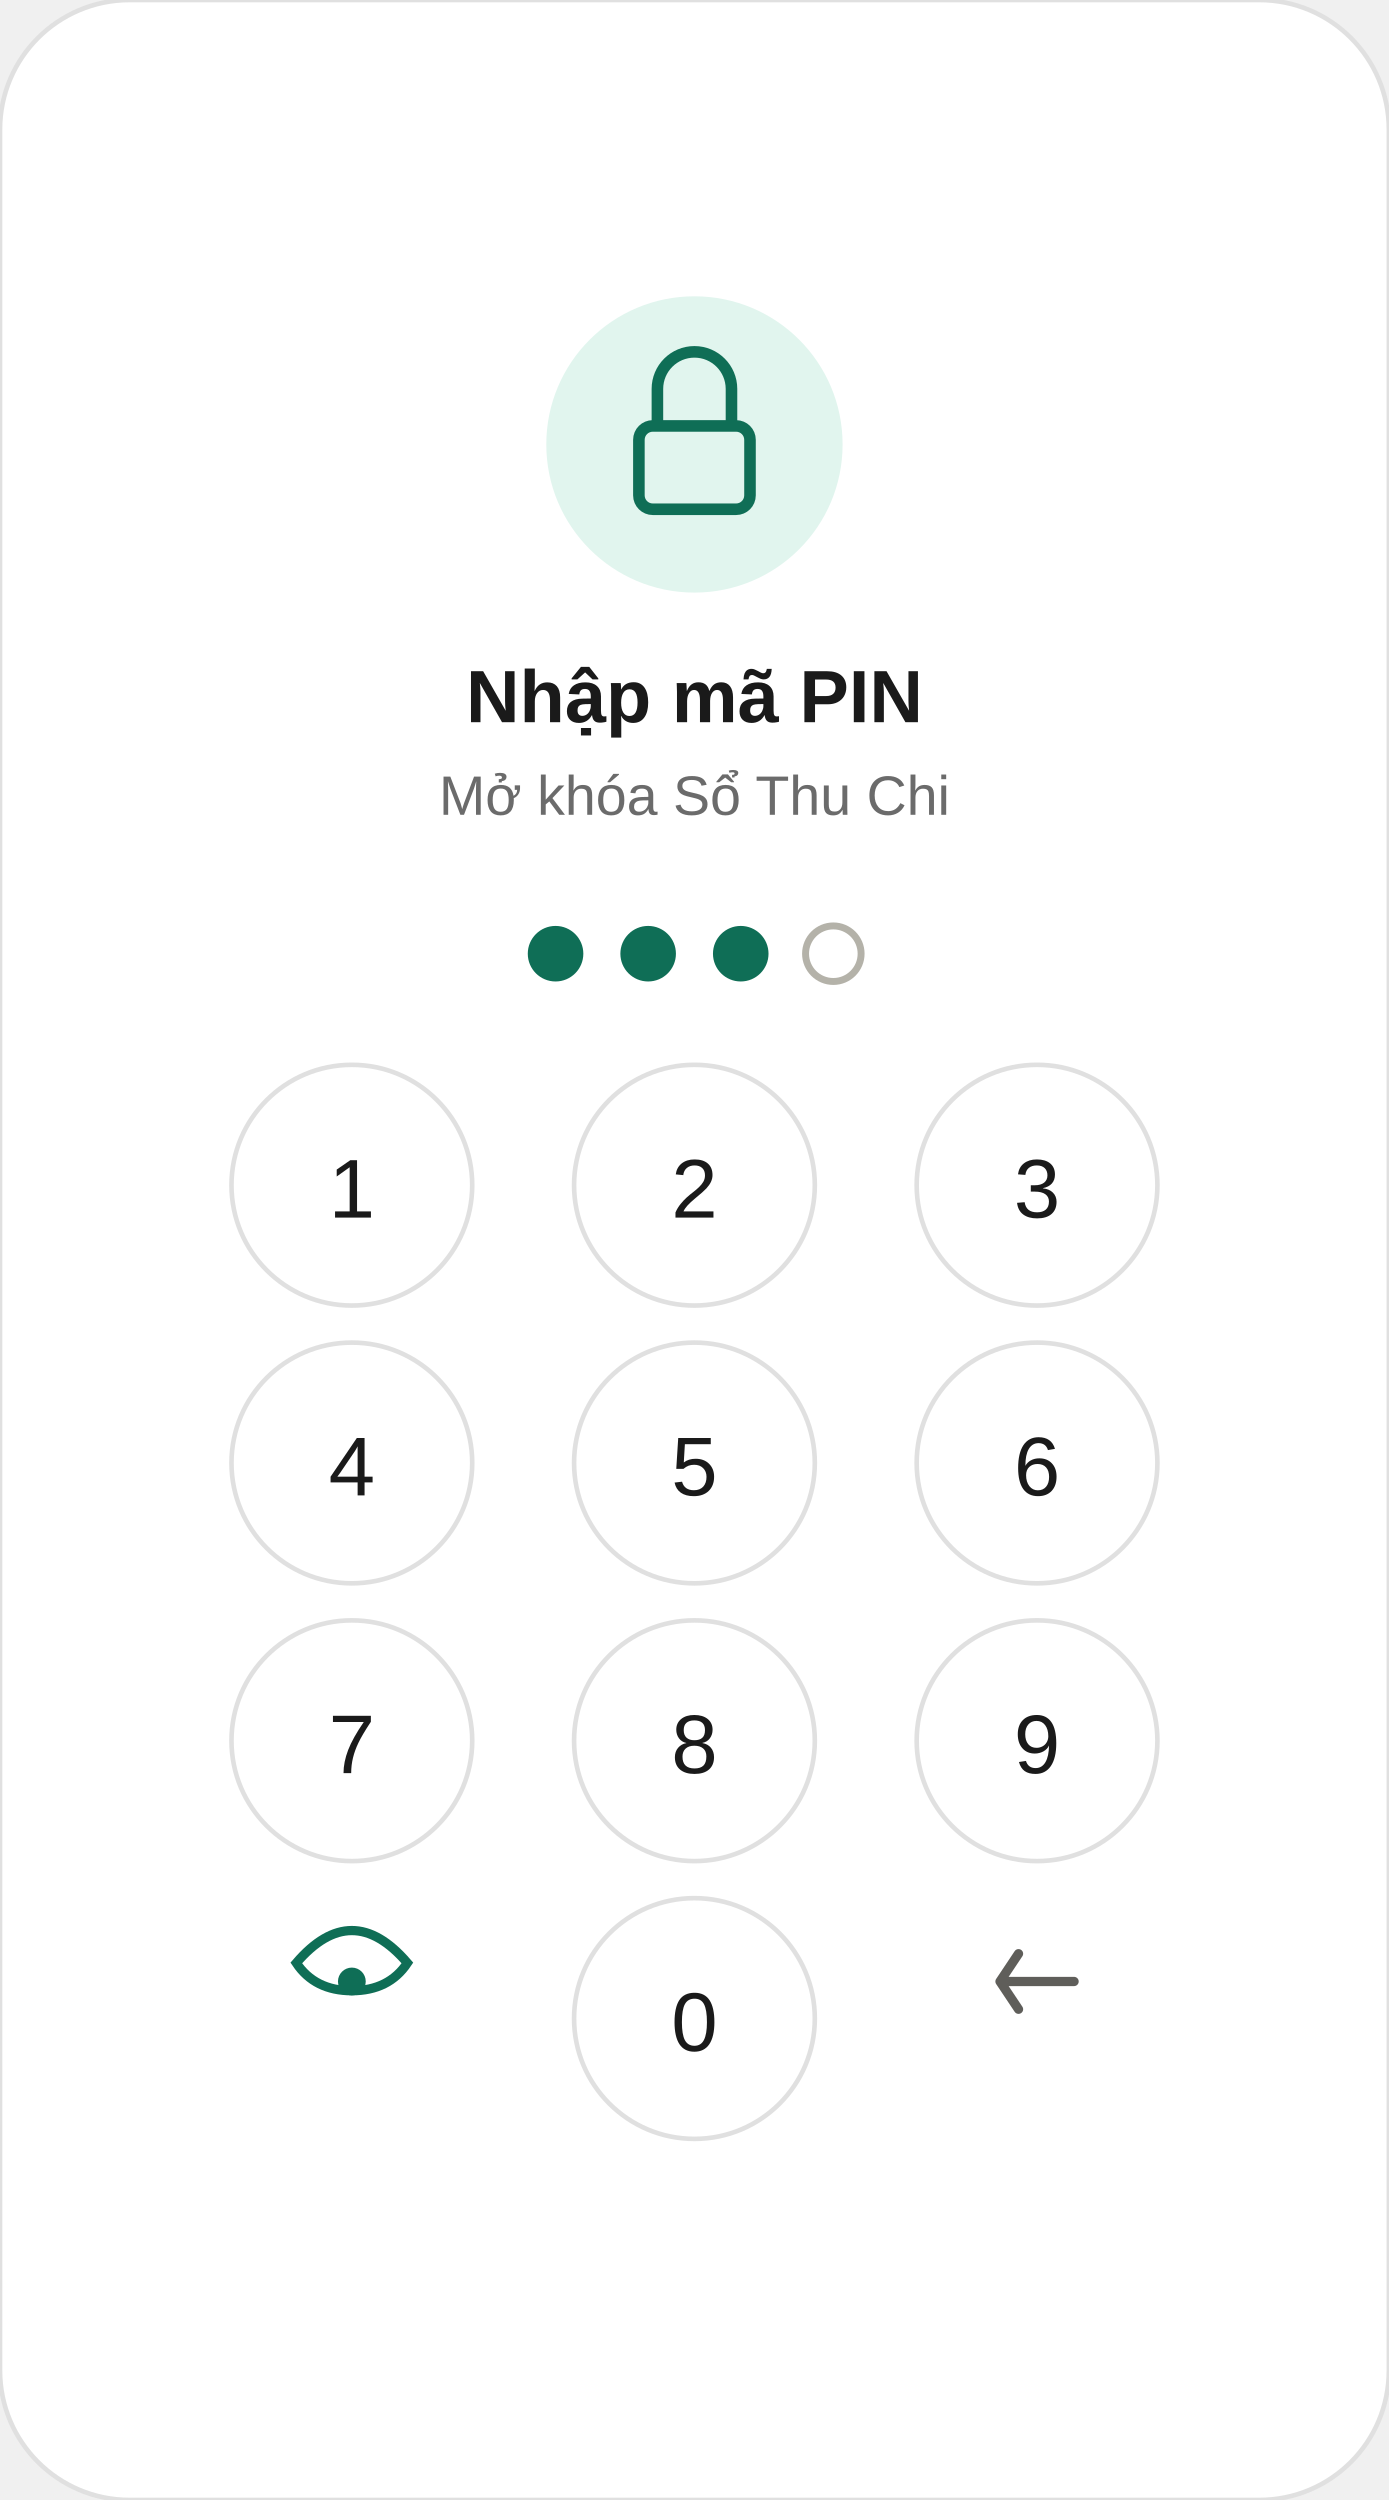
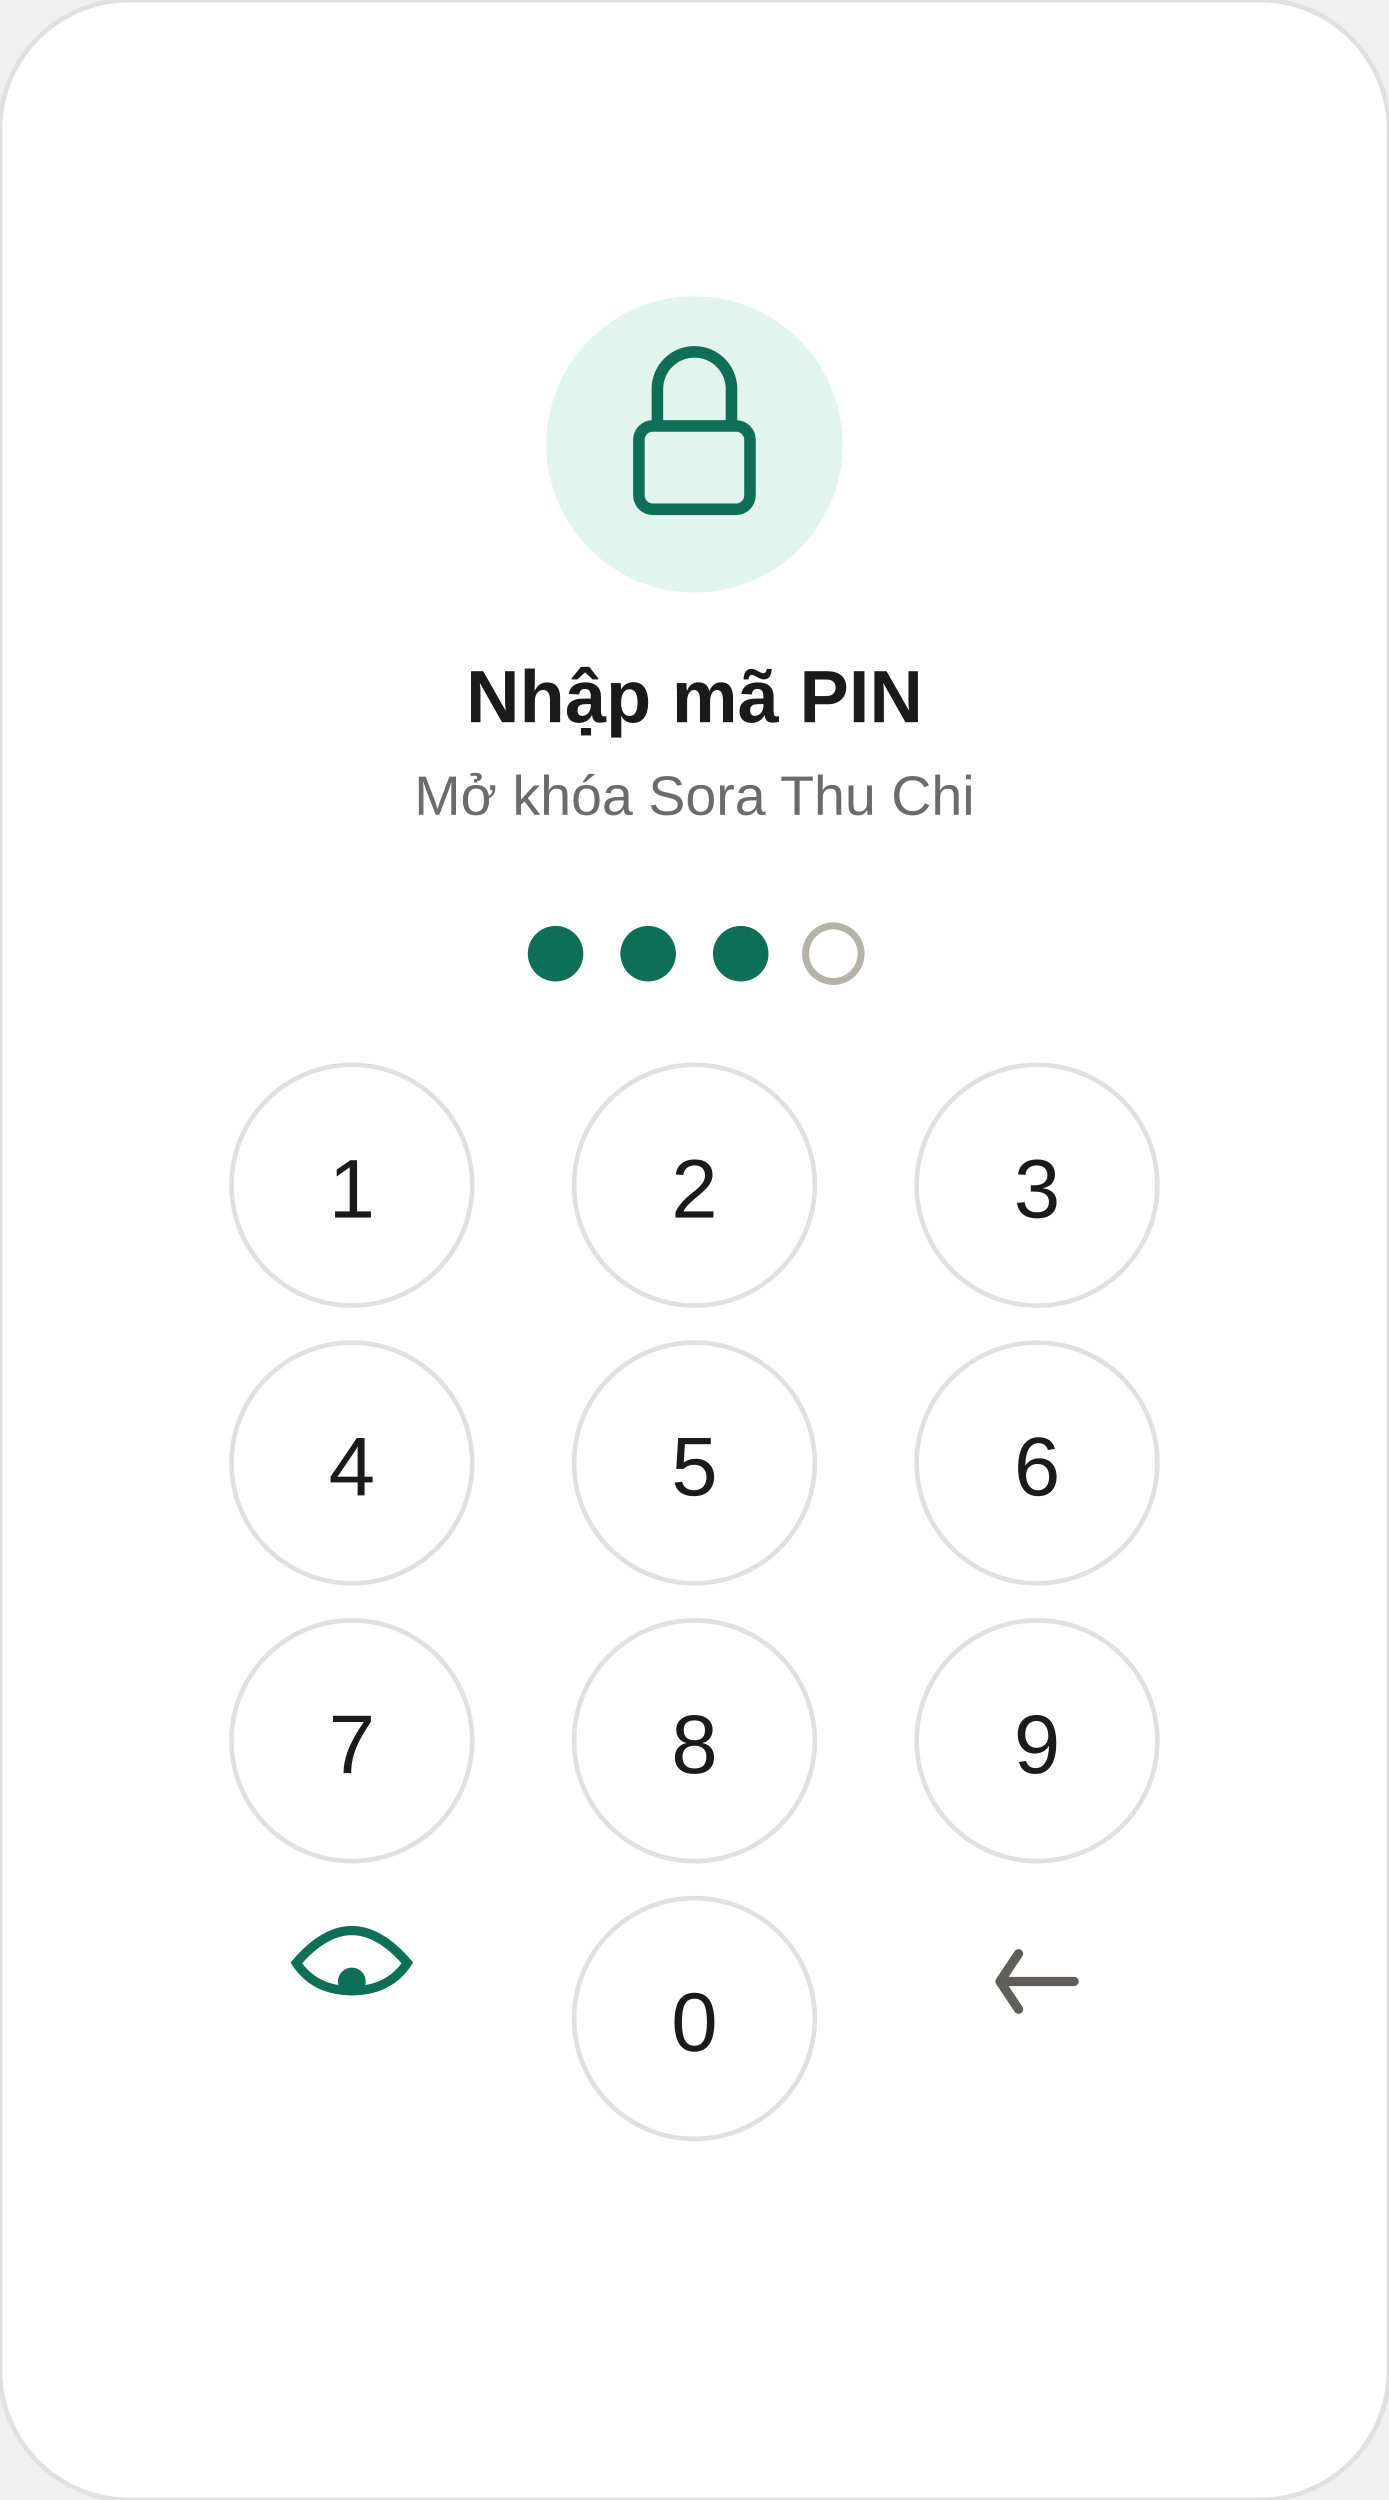
<svg xmlns="http://www.w3.org/2000/svg" viewBox="0 0 300 540" role="img">
  <rect x="0" y="0" width="300" height="540" rx="28" fill="#FFFFFF" stroke="#E0E0E0" stroke-width="1" />
  <clipPath id="clip2">
    <rect x="4" y="4" width="292" height="532" rx="24" />
  </clipPath>
  <g clip-path="url(#clip2)">
    <circle cx="150" cy="96" r="32" fill="#E1F5EE" />
    <rect x="138" y="92" width="24" height="18" rx="3" fill="none" stroke="#0F6E56" stroke-width="2.5" />
    <path d="M142 92 v-8 a8 8 0 0 1 16 0 v8" fill="none" stroke="#0F6E56" stroke-width="2.5" />
    <text x="150" y="156" font-family="Arial" font-size="16" font-weight="600" fill="#1A1A1A" text-anchor="middle">Nhập mã PIN</text>
-     <text x="150" y="176" font-family="Arial" font-size="12" fill="#6B6B6B" text-anchor="middle">Mở khóa Sổ Thu Chi</text>
+     <text x="150" y="176" font-family="Arial" font-size="12" fill="#6B6B6B" text-anchor="middle">Mở khóa Sora Thu Chi</text>
    <circle cx="120" cy="206" r="6" fill="#0F6E56" />
    <circle cx="140" cy="206" r="6" fill="#0F6E56" />
    <circle cx="160" cy="206" r="6" fill="#0F6E56" />
    <circle cx="180" cy="206" r="6" fill="none" stroke="#B4B2A9" stroke-width="1.5" />
    <g font-family="Arial" font-size="18" fill="#1A1A1A" text-anchor="middle">
      <circle cx="76" cy="256" r="26" fill="none" stroke="#E0E0E0" />
      <text x="76" y="263">1</text>
      <circle cx="150" cy="256" r="26" fill="none" stroke="#E0E0E0" />
      <text x="150" y="263">2</text>
      <circle cx="224" cy="256" r="26" fill="none" stroke="#E0E0E0" />
      <text x="224" y="263">3</text>
      <circle cx="76" cy="316" r="26" fill="none" stroke="#E0E0E0" />
      <text x="76" y="323">4</text>
      <circle cx="150" cy="316" r="26" fill="none" stroke="#E0E0E0" />
      <text x="150" y="323">5</text>
      <circle cx="224" cy="316" r="26" fill="none" stroke="#E0E0E0" />
      <text x="224" y="323">6</text>
      <circle cx="76" cy="376" r="26" fill="none" stroke="#E0E0E0" />
      <text x="76" y="383">7</text>
      <circle cx="150" cy="376" r="26" fill="none" stroke="#E0E0E0" />
      <text x="150" y="383">8</text>
      <circle cx="224" cy="376" r="26" fill="none" stroke="#E0E0E0" />
      <text x="224" y="383">9</text>
      <text x="150" y="443">0</text>
    </g>
    <circle cx="150" cy="436" r="26" fill="none" stroke="#E0E0E0" />
    <path d="M64 424 q12 -14 24 0 q-4 6 -12 6 q-8 0 -12 -6 z" fill="none" stroke="#0F6E56" stroke-width="2" />
    <circle cx="76" cy="428" r="3" fill="#0F6E56" />
    <path d="M216 428 h16 M220 422 l-4 6 l4 6" fill="none" stroke="#5F5E5A" stroke-width="2" stroke-linecap="round" stroke-linejoin="round" />
  </g>
</svg>
